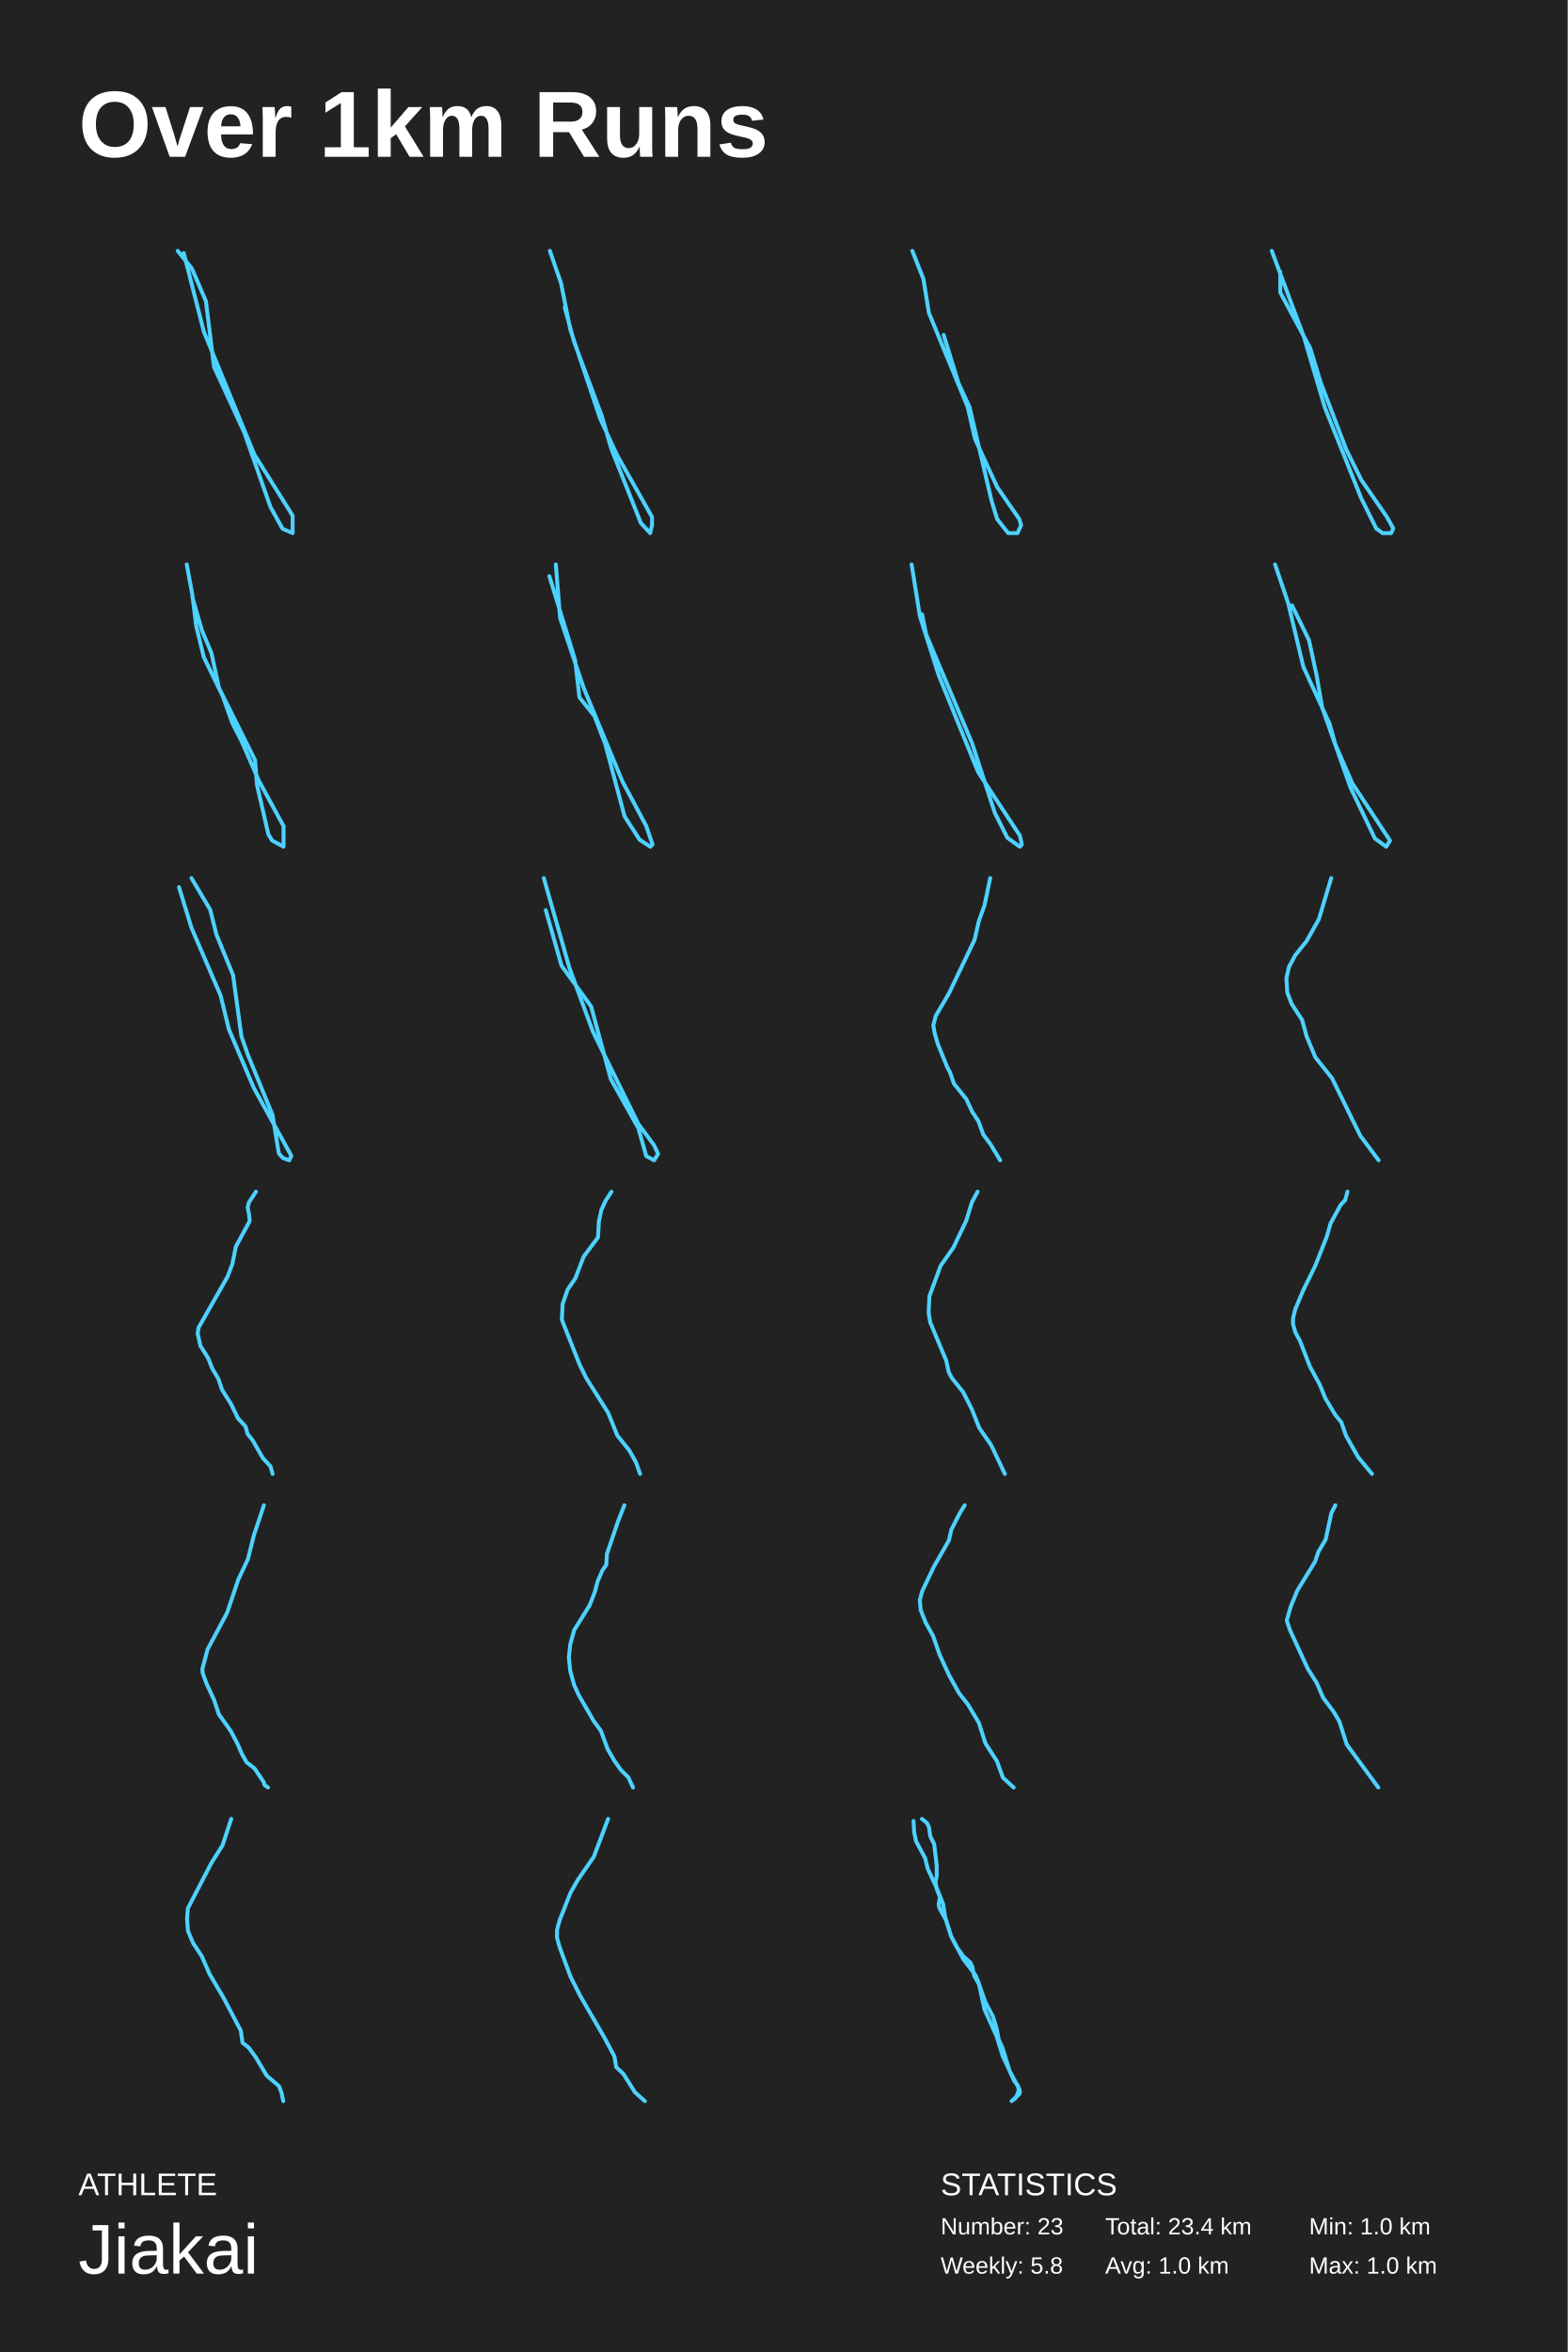
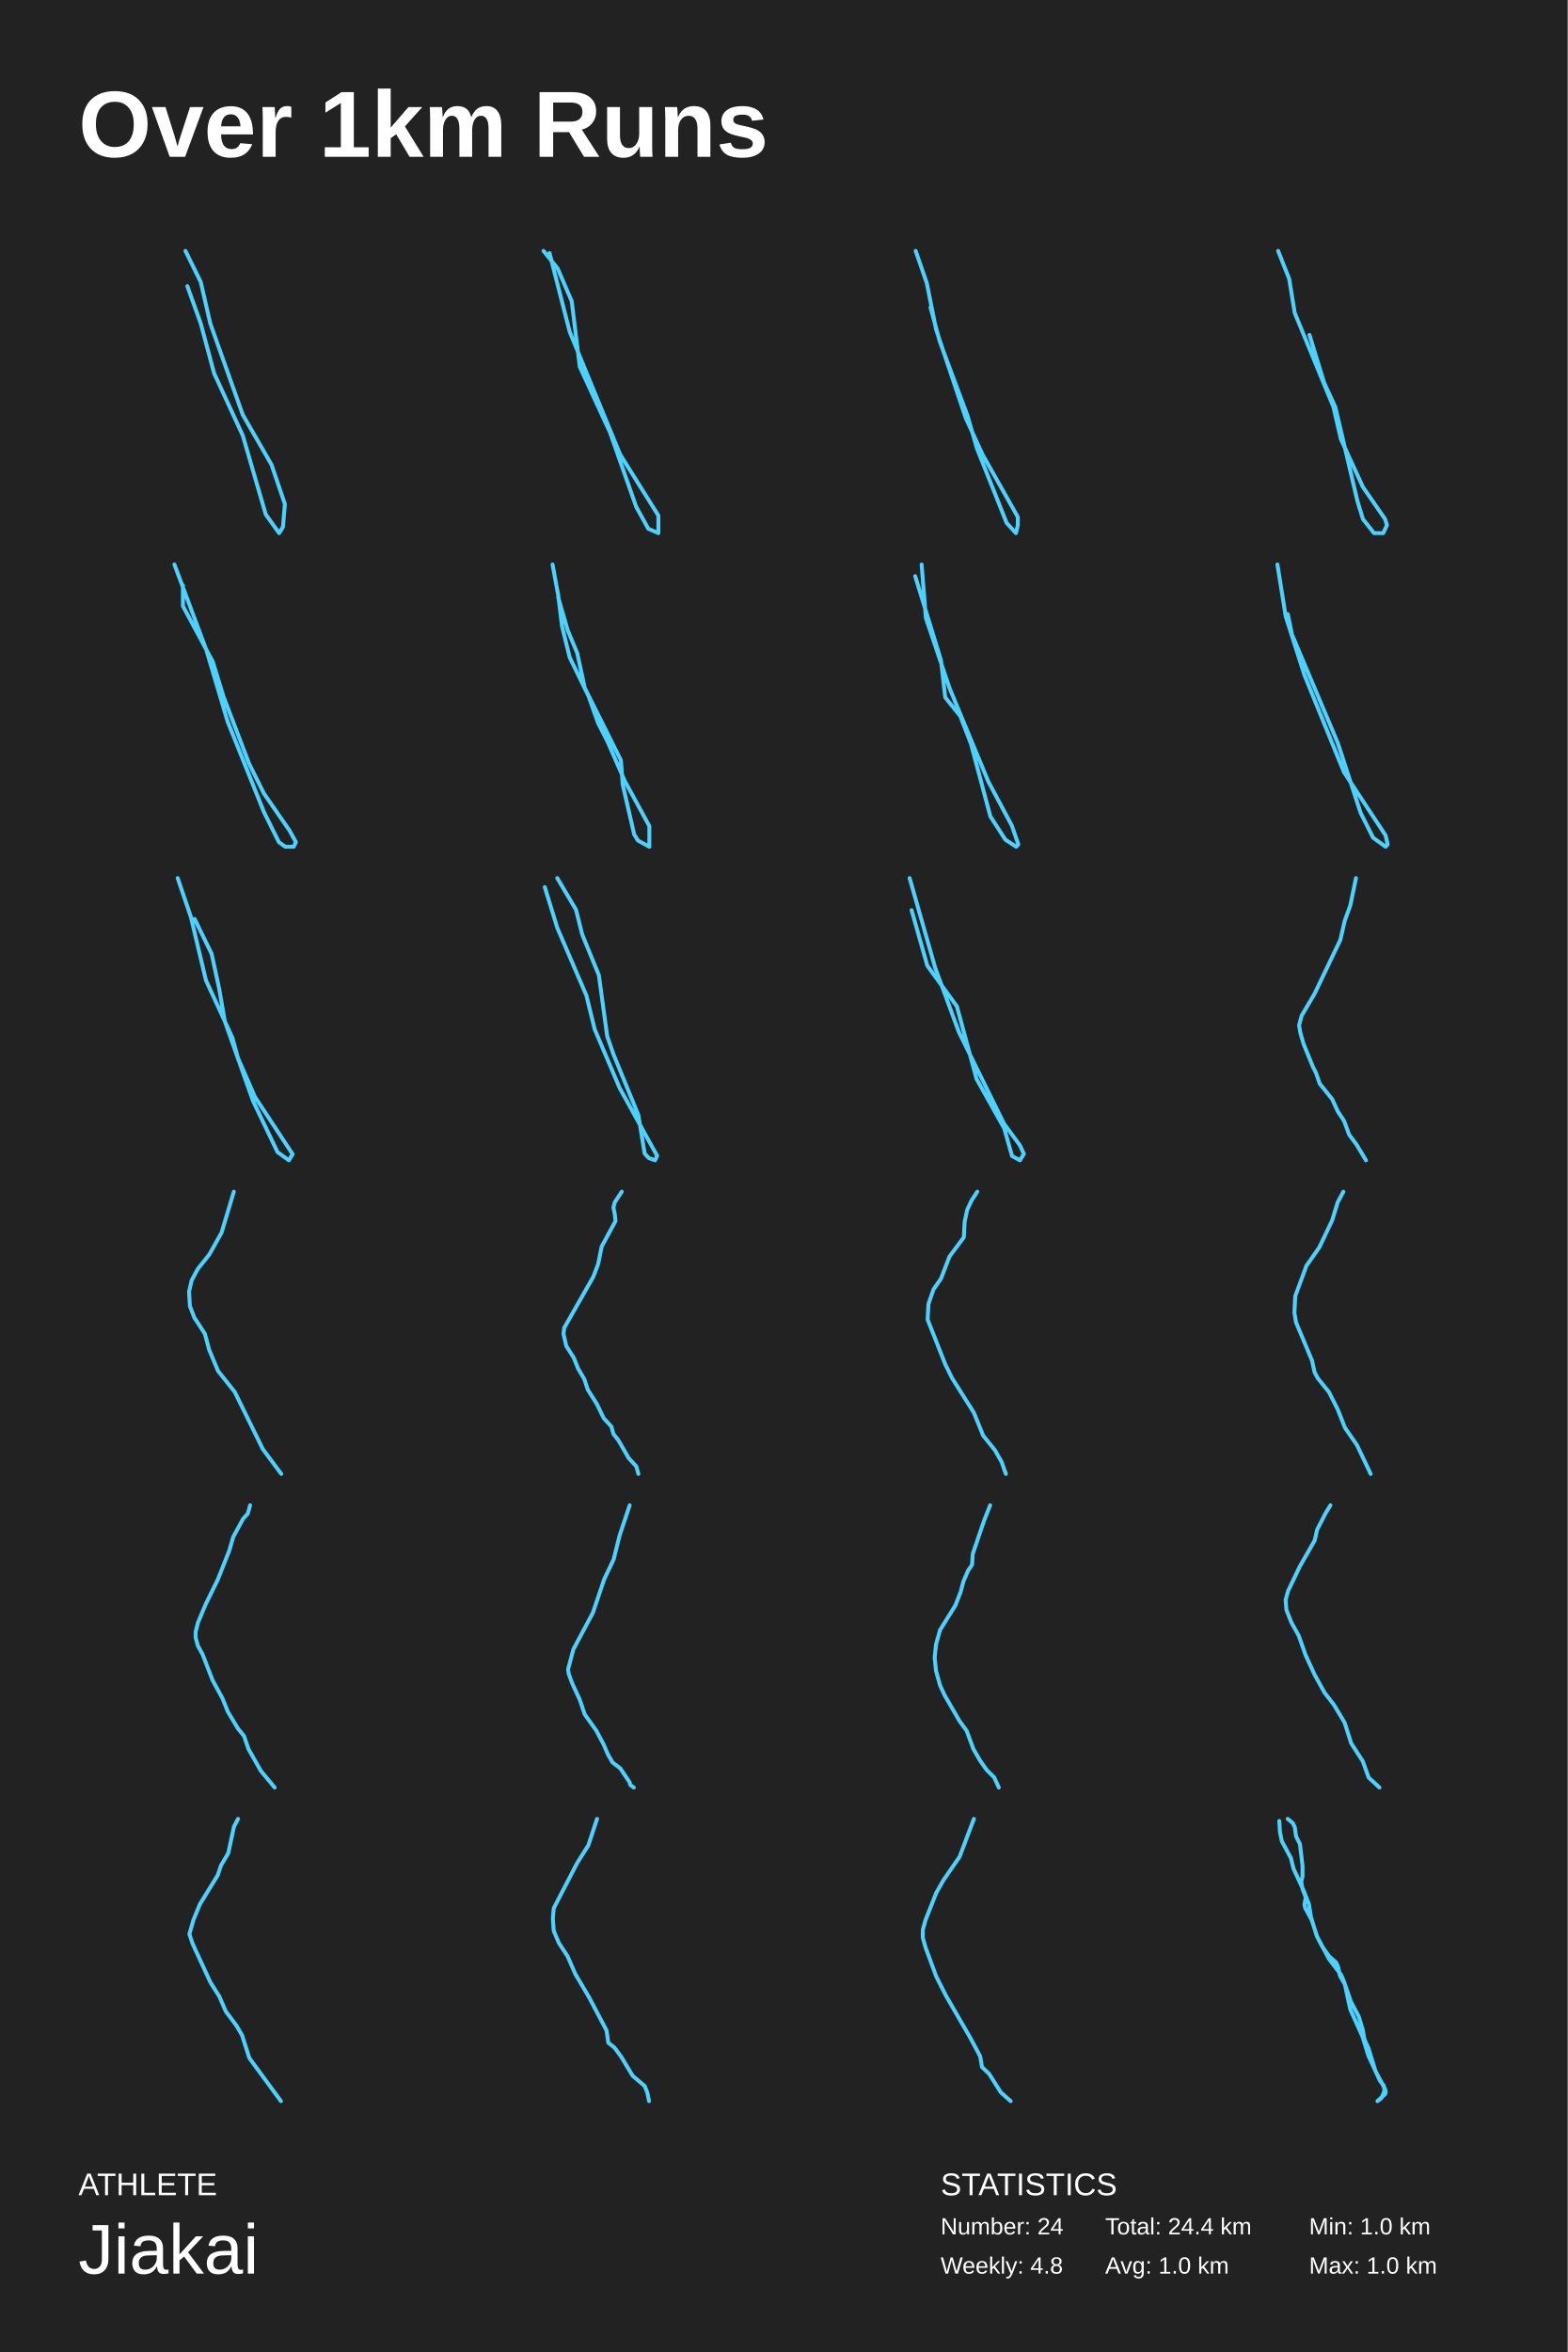
<svg xmlns="http://www.w3.org/2000/svg" baseProfile="full" height="300mm" version="1.1" viewBox="0,0,200,300" width="200mm">
  <defs />
  <rect fill="#222222" height="300" width="200" x="0" y="0" />
  <text fill="#FFFFFF" style="font-size:12px; font-family:Arial; font-weight:bold;" x="10" y="20">Over 1km Runs</text>
  <text fill="#FFFFFF" style="font-size:4px; font-family:Arial" x="10" y="280">ATHLETE</text>
  <text fill="#FFFFFF" style="font-size:9px; font-family:Arial" x="10" y="290">Jiakai</text>
  <text fill="#FFFFFF" style="font-size:4px; font-family:Arial" x="120" y="280">STATISTICS</text>
-   <text fill="#FFFFFF" style="font-size:3px; font-family:Arial" x="120" y="285">Number: 23</text>
-   <text fill="#FFFFFF" style="font-size:3px; font-family:Arial" x="120" y="290">Weekly: 5.8</text>
-   <text fill="#FFFFFF" style="font-size:3px; font-family:Arial" x="141" y="285">Total: 23.4 km</text>
+   <text fill="#FFFFFF" style="font-size:3px; font-family:Arial" x="120" y="285">Number: 24</text>
+   <text fill="#FFFFFF" style="font-size:3px; font-family:Arial" x="120" y="290">Weekly: 4.8</text>
+   <text fill="#FFFFFF" style="font-size:3px; font-family:Arial" x="141" y="285">Total: 24.4 km</text>
  <text fill="#FFFFFF" style="font-size:3px; font-family:Arial" x="141" y="290">Avg: 1.0 km</text>
  <text fill="#FFFFFF" style="font-size:3px; font-family:Arial" x="167" y="285">Min: 1.0 km</text>
  <text fill="#FFFFFF" style="font-size:3px; font-family:Arial" x="167" y="290">Max: 1.0 km</text>
-   <polyline fill="none" points="22.67,32.0 24.471,34.233 26.271,38.419 27.3,46.791 31.157,55.163 34.501,64.651 36.044,67.442 37.33,68.0 37.33,65.767 32.443,57.954 26.014,42.326 23.442,32.279" stroke="#4dd2ff" stroke-linecap="round" stroke-linejoin="round" stroke-width="0.5" />
-   <polyline fill="none" points="72.046,39.2 73.23,43.571 76.785,53.086 77.97,57.2 81.762,66.714 82.947,68.0 83.184,66.971 83.184,65.943 78.681,57.971 76.548,53.343 72.757,42.029 71.572,36.114 70.15,32.0" stroke="#4dd2ff" stroke-linecap="round" stroke-linejoin="round" stroke-width="0.5" />
-   <polyline fill="none" points="120.392,42.723 122.275,48.851 123.686,51.915 126.51,63.915 127.216,66.213 128.627,68.0 129.804,68.0 130.275,66.979 130.039,66.213 127.216,62.128 124.392,56 123.451,51.915 118.51,39.915 117.804,35.574 116.392,32.0" stroke="#4dd2ff" stroke-linecap="round" stroke-linejoin="round" stroke-width="0.5" />
-   <polyline fill="none" points="162.25,32.0 166.329,42.918 169.048,52.066 173.671,63.574 175.575,67.41 176.391,68.0 177.478,68.0 177.75,67.41 176.934,65.934 173.671,61.213 171.768,57.377 168.504,48.82 167.145,44.393 163.337,37.311 163.337,34.656" stroke="#4dd2ff" stroke-linecap="round" stroke-linejoin="round" stroke-width="0.5" />
-   <polyline fill="none" points="24.551,76.204 25.762,80.409 26.973,83.299 27.942,87.766 32.543,96.964 32.785,100.117 34.238,106.423 34.722,107.212 36.175,108.0 36.175,105.372 33.027,99.591 30.848,94.599 29.637,92.234 28.426,88.818 26.004,83.825 25.036,79.883 24.551,75.942 23.825,72.0" stroke="#4dd2ff" stroke-linecap="round" stroke-linejoin="round" stroke-width="0.5" />
-   <polyline fill="none" points="70.086,73.488 73.376,84.198 73.925,88.959 75.844,91.339 77.215,94.909 79.683,104.132 81.602,107.107 82.973,108.0 83.247,107.702 82.425,105.322 79.409,99.669 74.473,87.769 71.457,78.843 70.909,72.0" stroke="#4dd2ff" stroke-linecap="round" stroke-linejoin="round" stroke-width="0.5" />
-   <polyline fill="none" points="117.627,78.336 118.158,80.928 123.997,94.752 126.916,103.68 128.509,106.848 130.101,108.0 130.367,107.712 130.101,106.56 124.793,98.496 119.75,86.112 117.362,78.624 116.3,72.0" stroke="#4dd2ff" stroke-linecap="round" stroke-linejoin="round" stroke-width="0.5" />
-   <polyline fill="none" points="164.831,77.217 166.995,81.652 167.957,86.087 168.678,90.261 172.284,100.435 175.409,106.957 176.852,108.0 177.333,107.217 172.524,99.913 170.361,94.957 169.639,92.348 166.274,85.044 164.35,76.957 162.667,72.0" stroke="#4dd2ff" stroke-linecap="round" stroke-linejoin="round" stroke-width="0.5" />
-   <polyline fill="none" points="24.426,112.0 26.815,116.032 27.611,119.2 29.735,124.384 30.796,132.16 31.592,134.464 34.777,142.24 35.574,147.136 36.105,147.712 36.901,148.0 37.166,147.424 32.389,138.784 29.204,131.296 28.142,126.976 24.426,118.336 22.834,113.152" stroke="#4dd2ff" stroke-linecap="round" stroke-linejoin="round" stroke-width="0.5" />
-   <polyline fill="none" points="69.629,116.091 71.64,123.182 75.41,128.364 77.923,137.636 81.442,143.909 82.447,147.455 83.453,148.0 83.956,147.182 83.453,146.091 81.442,143.364 75.661,131.636 72.645,123.455 69.378,112.0" stroke="#4dd2ff" stroke-linecap="round" stroke-linejoin="round" stroke-width="0.5" />
-   <polyline fill="none" points="126.324,112.0 125.606,115.462 124.888,117.452 124.33,119.875 121.06,126.712 119.386,129.567 119.067,130.779 119.226,131.731 119.625,133.116 120.821,136.058 121.22,136.837 121.698,138.221 123.293,140.212 124.011,141.769 124.809,142.981 125.447,144.712 126.404,146.01 127.6,148.0" stroke="#4dd2ff" stroke-linecap="round" stroke-linejoin="round" stroke-width="0.5" />
-   <polyline fill="none" points="169.832,112.0 168.263,117.23 166.694,120.027 165.237,121.851 164.452,123.311 164.116,124.77 164.228,126.595 164.788,128.054 166.133,130.122 166.694,132.189 167.814,134.865 169.944,137.541 173.531,144.838 175.884,148.0" stroke="#4dd2ff" stroke-linecap="round" stroke-linejoin="round" stroke-width="0.5" />
-   <polyline fill="none" points="32.654,152.0 31.769,153.344 31.592,154.016 31.769,154.88 31.858,155.744 30.088,159.008 29.646,161.216 29.027,162.848 25.311,169.376 25.223,170.144 25.577,171.68 26.55,173.216 27.08,174.56 27.877,175.904 28.319,177.248 29.469,179.072 30.354,180.896 31.327,181.952 31.592,182.912 32.212,183.68 33.539,185.984 34.512,187.04 34.777,188.0" stroke="#4dd2ff" stroke-linecap="round" stroke-linejoin="round" stroke-width="0.5" />
-   <polyline fill="none" points="78.009,152.0 77.257,153.165 76.72,154.33 76.398,155.845 76.291,157.825 74.466,160.272 73.392,163.068 72.426,164.466 71.781,166.33 71.674,168.311 73.929,174.02 74.788,175.767 77.579,180.194 78.76,183.107 80.263,184.971 81.122,186.485 81.659,188.0" stroke="#4dd2ff" stroke-linecap="round" stroke-linejoin="round" stroke-width="0.5" />
-   <polyline fill="none" points="124.716,152.0 123.999,153.333 123.282,155.667 121.644,159.111 120.005,161.445 118.572,165.333 118.47,167.445 118.674,168.667 120.722,173.556 121.029,175 121.439,175.778 122.873,177.556 123.999,179.778 124.92,182.111 126.456,184.333 128.197,188.0" stroke="#4dd2ff" stroke-linecap="round" stroke-linejoin="round" stroke-width="0.5" />
-   <polyline fill="none" points="171.908,152.0 171.615,153.062 171.028,153.699 169.755,156.035 169.266,157.735 167.798,161.451 166.232,164.637 165.254,166.974 164.96,168.142 164.96,168.885 165.254,169.947 165.841,171.009 167.113,174.301 168.385,176.637 169.07,178.336 170.343,180.46 171.125,181.416 171.713,183.115 173.278,185.876 175.04,188.0" stroke="#4dd2ff" stroke-linecap="round" stroke-linejoin="round" stroke-width="0.5" />
-   <polyline fill="none" points="33.665,192.0 32.381,195.854 31.625,198.888 30.416,201.431 28.98,205.695 26.486,210.369 25.806,212.911 25.881,213.485 26.335,214.715 27.317,216.848 27.922,218.652 29.433,220.784 30.34,222.506 30.869,223.736 31.474,224.802 32.456,225.54 33.665,227.344 33.741,227.672 34.194,228.0" stroke="#4dd2ff" stroke-linecap="round" stroke-linejoin="round" stroke-width="0.5" />
-   <polyline fill="none" points="79.652,192.0 78.884,193.943 77.434,198.201 77.349,199.589 76.837,200.329 76.24,201.717 75.899,203.013 75.217,204.771 73.255,207.918 72.744,209.769 72.573,211.435 72.744,213.1 73.255,214.951 73.852,216.247 75.729,219.486 76.667,220.782 77.52,223.095 78.372,224.576 79.225,225.779 80.163,226.704 80.76,228.0" stroke="#4dd2ff" stroke-linecap="round" stroke-linejoin="round" stroke-width="0.5" />
-   <polyline fill="none" points="123.068,192.0 122.432,193.035 121.372,195.105 121.054,196.486 119.147,199.821 117.663,202.927 117.345,204.077 117.451,205.342 118.087,206.952 119.041,208.677 119.889,211.093 121.054,213.623 122.326,215.923 123.492,217.419 124.87,219.719 125.718,222.364 127.202,224.665 127.944,226.735 129.322,228.0" stroke="#4dd2ff" stroke-linecap="round" stroke-linejoin="round" stroke-width="0.5" />
-   <polyline fill="none" points="170.362,192.0 169.845,193.009 169.121,196.374 168.191,197.944 167.778,199.178 165.504,202.879 164.677,204.897 164.161,206.692 164.574,207.925 166.848,212.86 167.985,214.654 168.811,216.561 170.155,218.355 170.879,219.589 171.809,222.505 175.839,228.0" stroke="#4dd2ff" stroke-linecap="round" stroke-linejoin="round" stroke-width="0.5" />
-   <polyline fill="none" points="29.502,232.0 28.396,235.36 26.959,237.64 23.973,243.4 23.862,244.72 23.973,246.28 24.636,247.84 25.742,249.52 26.738,251.8 28.507,254.8 30.719,259 30.94,260.56 31.714,261.16 32.599,262.36 34.036,264.76 35.585,266.08 35.916,266.92 36.138,268.0" stroke="#4dd2ff" stroke-linecap="round" stroke-linejoin="round" stroke-width="0.5" />
-   <polyline fill="none" points="77.582,232.0 75.751,236.841 73.692,239.821 72.777,241.435 71.404,244.91 71.061,246.152 71.061,247.145 71.404,248.386 72.777,252.11 74.035,254.593 77.124,259.931 78.383,262.29 78.611,263.655 79.527,264.524 81.014,266.883 82.272,268.0" stroke="#4dd2ff" stroke-linecap="round" stroke-linejoin="round" stroke-width="0.5" />
-   <polyline fill="none" points="117.612,232.0 118.27,232.536 118.517,233.072 118.682,234.233 119.176,235.216 119.505,237.985 119.505,239.325 119.341,240.04 119.505,240.933 119.917,242.005 119.752,242.898 119.835,243.345 120.658,244.864 121.399,247.097 122.057,248.348 122.881,249.509 123.786,250.313 124.033,250.849 124.28,252.01 124.939,253.171 125.68,255.315 126.667,257.191 127.161,258.799 127.408,260.139 127.902,261.211 128.808,264.159 130.043,266.481 130.125,266.839 130.043,267.107 129.055,268.0 129.549,267.643 129.796,267.107 129.96,266.66 129.878,266.035 129.384,265.409 127.902,262.194 127.161,259.782 125.597,256.298 124.856,252.903 124.445,251.921 122.881,249.866 121.316,246.918 120.575,244.506 120.329,242.898 119.67,241.201 118.353,238.343 118.023,237.003 116.871,234.859 116.624,233.697 116.542,232.268" stroke="#4dd2ff" stroke-linecap="round" stroke-linejoin="round" stroke-width="0.5" />
+   <polyline fill="none" points="23.901,36.5 25.609,41.265 27.317,47.618 30.976,55.559 33.903,65.618 35.611,68.0 36.099,67.206 36.343,64.294 34.635,59.265 30.976,52.912 26.829,41.265 25.609,35.971 23.657,32.0" stroke="#4dd2ff" stroke-linecap="round" stroke-linejoin="round" stroke-width="0.5" />
+   <polyline fill="none" points="69.337,32.0 71.137,34.233 72.937,38.419 73.966,46.791 77.824,55.163 81.167,64.651 82.711,67.442 83.996,68.0 83.996,65.767 79.11,57.954 72.68,42.326 70.108,32.279" stroke="#4dd2ff" stroke-linecap="round" stroke-linejoin="round" stroke-width="0.5" />
+   <polyline fill="none" points="118.712,39.2 119.897,43.571 123.452,53.086 124.637,57.2 128.428,66.714 129.613,68.0 129.85,66.971 129.85,65.943 125.348,57.971 123.215,53.343 119.423,42.029 118.238,36.114 116.816,32.0" stroke="#4dd2ff" stroke-linecap="round" stroke-linejoin="round" stroke-width="0.5" />
+   <polyline fill="none" points="167.059,42.723 168.941,48.851 170.353,51.915 173.176,63.915 173.882,66.213 175.294,68.0 176.471,68.0 176.941,66.979 176.706,66.213 173.882,62.128 171.059,56 170.118,51.915 165.176,39.915 164.471,35.574 163.059,32.0" stroke="#4dd2ff" stroke-linecap="round" stroke-linejoin="round" stroke-width="0.5" />
+   <polyline fill="none" points="22.25,72.0 26.329,82.918 29.048,92.066 33.671,103.574 35.575,107.41 36.391,108.0 37.478,108.0 37.75,107.41 36.934,105.934 33.671,101.213 31.768,97.377 28.504,88.82 27.145,84.393 23.337,77.311 23.337,74.656" stroke="#4dd2ff" stroke-linecap="round" stroke-linejoin="round" stroke-width="0.5" />
+   <polyline fill="none" points="71.218,76.204 72.429,80.409 73.64,83.299 74.608,87.766 79.209,96.964 79.452,100.117 80.905,106.423 81.389,107.212 82.842,108.0 82.842,105.372 79.694,99.591 77.514,94.599 76.303,92.234 75.093,88.818 72.671,83.825 71.702,79.883 71.218,75.942 70.491,72.0" stroke="#4dd2ff" stroke-linecap="round" stroke-linejoin="round" stroke-width="0.5" />
+   <polyline fill="none" points="116.753,73.488 120.043,84.198 120.591,88.959 122.511,91.339 123.882,94.909 126.349,104.132 128.269,107.107 129.64,108.0 129.914,107.702 129.091,105.322 126.075,99.669 121.14,87.769 118.124,78.843 117.575,72.0" stroke="#4dd2ff" stroke-linecap="round" stroke-linejoin="round" stroke-width="0.5" />
+   <polyline fill="none" points="164.294,78.336 164.824,80.928 170.664,94.752 173.583,103.68 175.176,106.848 176.768,108.0 177.033,107.712 176.768,106.56 171.46,98.496 166.417,86.112 164.028,78.624 162.967,72.0" stroke="#4dd2ff" stroke-linecap="round" stroke-linejoin="round" stroke-width="0.5" />
+   <polyline fill="none" points="24.831,117.217 26.995,121.652 27.957,126.087 28.678,130.261 32.284,140.435 35.409,146.957 36.852,148.0 37.333,147.217 32.524,139.913 30.361,134.957 29.639,132.348 26.274,125.044 24.35,116.957 22.667,112.0" stroke="#4dd2ff" stroke-linecap="round" stroke-linejoin="round" stroke-width="0.5" />
+   <polyline fill="none" points="71.093,112.0 73.482,116.032 74.278,119.2 76.401,124.384 77.463,132.16 78.259,134.464 81.444,142.24 82.24,147.136 82.771,147.712 83.567,148.0 83.833,147.424 79.055,138.784 75.87,131.296 74.809,126.976 71.093,118.336 69.5,113.152" stroke="#4dd2ff" stroke-linecap="round" stroke-linejoin="round" stroke-width="0.5" />
+   <polyline fill="none" points="116.296,116.091 118.307,123.182 122.077,128.364 124.59,137.636 128.109,143.909 129.114,147.455 130.119,148.0 130.622,147.182 130.119,146.091 128.109,143.364 122.328,131.636 119.312,123.455 116.044,112.0" stroke="#4dd2ff" stroke-linecap="round" stroke-linejoin="round" stroke-width="0.5" />
+   <polyline fill="none" points="172.991,112.0 172.273,115.462 171.555,117.452 170.997,119.875 167.727,126.712 166.052,129.567 165.733,130.779 165.893,131.731 166.292,133.116 167.488,136.058 167.887,136.837 168.365,138.221 169.96,140.212 170.678,141.769 171.475,142.981 172.113,144.712 173.07,146.01 174.267,148.0" stroke="#4dd2ff" stroke-linecap="round" stroke-linejoin="round" stroke-width="0.5" />
+   <polyline fill="none" points="29.832,152.0 28.263,157.23 26.694,160.027 25.237,161.851 24.452,163.311 24.116,164.77 24.228,166.595 24.788,168.054 26.133,170.122 26.694,172.189 27.814,174.865 29.944,177.541 33.531,184.838 35.884,188.0" stroke="#4dd2ff" stroke-linecap="round" stroke-linejoin="round" stroke-width="0.5" />
+   <polyline fill="none" points="79.321,152.0 78.436,153.344 78.259,154.016 78.436,154.88 78.525,155.744 76.755,159.008 76.313,161.216 75.693,162.848 71.978,169.376 71.889,170.144 72.243,171.68 73.216,173.216 73.747,174.56 74.543,175.904 74.986,177.248 76.136,179.072 77.021,180.896 77.994,181.952 78.259,182.912 78.878,183.68 80.205,185.984 81.179,187.04 81.444,188.0" stroke="#4dd2ff" stroke-linecap="round" stroke-linejoin="round" stroke-width="0.5" />
+   <polyline fill="none" points="124.675,152.0 123.924,153.165 123.387,154.33 123.065,155.845 122.958,157.825 121.132,160.272 120.059,163.068 119.092,164.466 118.448,166.33 118.341,168.311 120.595,174.02 121.454,175.767 124.246,180.194 125.427,183.107 126.93,184.971 127.789,186.485 128.326,188.0" stroke="#4dd2ff" stroke-linecap="round" stroke-linejoin="round" stroke-width="0.5" />
+   <polyline fill="none" points="171.382,152.0 170.666,153.333 169.949,155.667 168.31,159.111 166.672,161.445 165.239,165.333 165.136,167.445 165.341,168.667 167.389,173.556 167.696,175 168.106,175.778 169.539,177.556 170.666,179.778 171.587,182.111 173.123,184.333 174.864,188.0" stroke="#4dd2ff" stroke-linecap="round" stroke-linejoin="round" stroke-width="0.5" />
+   <polyline fill="none" points="31.908,192.0 31.615,193.062 31.028,193.699 29.755,196.035 29.266,197.735 27.798,201.451 26.232,204.637 25.254,206.974 24.96,208.142 24.96,208.885 25.254,209.947 25.841,211.009 27.113,214.301 28.385,216.637 29.07,218.336 30.343,220.46 31.125,221.416 31.713,223.115 33.278,225.876 35.04,228.0" stroke="#4dd2ff" stroke-linecap="round" stroke-linejoin="round" stroke-width="0.5" />
+   <polyline fill="none" points="80.332,192.0 79.047,195.854 78.291,198.888 77.082,201.431 75.646,205.695 73.153,210.369 72.472,212.911 72.548,213.485 73.001,214.715 73.984,216.848 74.588,218.652 76.1,220.784 77.007,222.506 77.536,223.736 78.14,224.802 79.123,225.54 80.332,227.344 80.407,227.672 80.861,228.0" stroke="#4dd2ff" stroke-linecap="round" stroke-linejoin="round" stroke-width="0.5" />
+   <polyline fill="none" points="126.318,192.0 125.551,193.943 124.101,198.201 124.016,199.589 123.504,200.329 122.907,201.717 122.566,203.013 121.883,204.771 119.922,207.918 119.41,209.769 119.24,211.435 119.41,213.1 119.922,214.951 120.519,216.247 122.395,219.486 123.333,220.782 124.186,223.095 125.039,224.576 125.892,225.779 126.83,226.704 127.427,228.0" stroke="#4dd2ff" stroke-linecap="round" stroke-linejoin="round" stroke-width="0.5" />
+   <polyline fill="none" points="169.735,192.0 169.099,193.035 168.039,195.105 167.721,196.486 165.813,199.821 164.329,202.927 164.011,204.077 164.117,205.342 164.753,206.952 165.707,208.677 166.555,211.093 167.721,213.623 168.993,215.923 170.159,217.419 171.537,219.719 172.385,222.364 173.869,224.665 174.611,226.735 175.989,228.0" stroke="#4dd2ff" stroke-linecap="round" stroke-linejoin="round" stroke-width="0.5" />
+   <polyline fill="none" points="30.362,232.0 29.845,233.009 29.121,236.374 28.191,237.944 27.778,239.178 25.504,242.879 24.677,244.897 24.161,246.692 24.574,247.925 26.848,252.86 27.985,254.654 28.811,256.561 30.155,258.355 30.879,259.589 31.809,262.505 35.839,268.0" stroke="#4dd2ff" stroke-linecap="round" stroke-linejoin="round" stroke-width="0.5" />
+   <polyline fill="none" points="76.169,232.0 75.063,235.36 73.626,237.64 70.64,243.4 70.529,244.72 70.64,246.28 71.303,247.84 72.409,249.52 73.404,251.8 75.174,254.8 77.385,259 77.607,260.56 78.381,261.16 79.265,262.36 80.703,264.76 82.251,266.08 82.583,266.92 82.804,268.0" stroke="#4dd2ff" stroke-linecap="round" stroke-linejoin="round" stroke-width="0.5" />
+   <polyline fill="none" points="124.249,232.0 122.418,236.841 120.359,239.821 119.444,241.435 118.071,244.91 117.728,246.152 117.728,247.145 118.071,248.386 119.444,252.11 120.702,254.593 123.791,259.931 125.049,262.29 125.278,263.655 126.193,264.524 127.681,266.883 128.939,268.0" stroke="#4dd2ff" stroke-linecap="round" stroke-linejoin="round" stroke-width="0.5" />
+   <polyline fill="none" points="164.278,232.0 164.937,232.536 165.184,233.072 165.349,234.233 165.843,235.216 166.172,237.985 166.172,239.325 166.007,240.04 166.172,240.933 166.584,242.005 166.419,242.898 166.501,243.345 167.324,244.864 168.065,247.097 168.724,248.348 169.547,249.509 170.453,250.313 170.7,250.849 170.947,252.01 171.605,253.171 172.346,255.315 173.334,257.191 173.828,258.799 174.075,260.139 174.569,261.211 175.475,264.159 176.709,266.481 176.792,266.839 176.709,267.107 175.722,268.0 176.215,267.643 176.462,267.107 176.627,266.66 176.545,266.035 176.051,265.409 174.569,262.194 173.828,259.782 172.264,256.298 171.523,252.903 171.111,251.921 169.547,249.866 167.983,246.918 167.242,244.506 166.995,242.898 166.337,241.201 165.019,238.343 164.69,237.003 163.538,234.859 163.291,233.697 163.208,232.268" stroke="#4dd2ff" stroke-linecap="round" stroke-linejoin="round" stroke-width="0.5" />
</svg>
